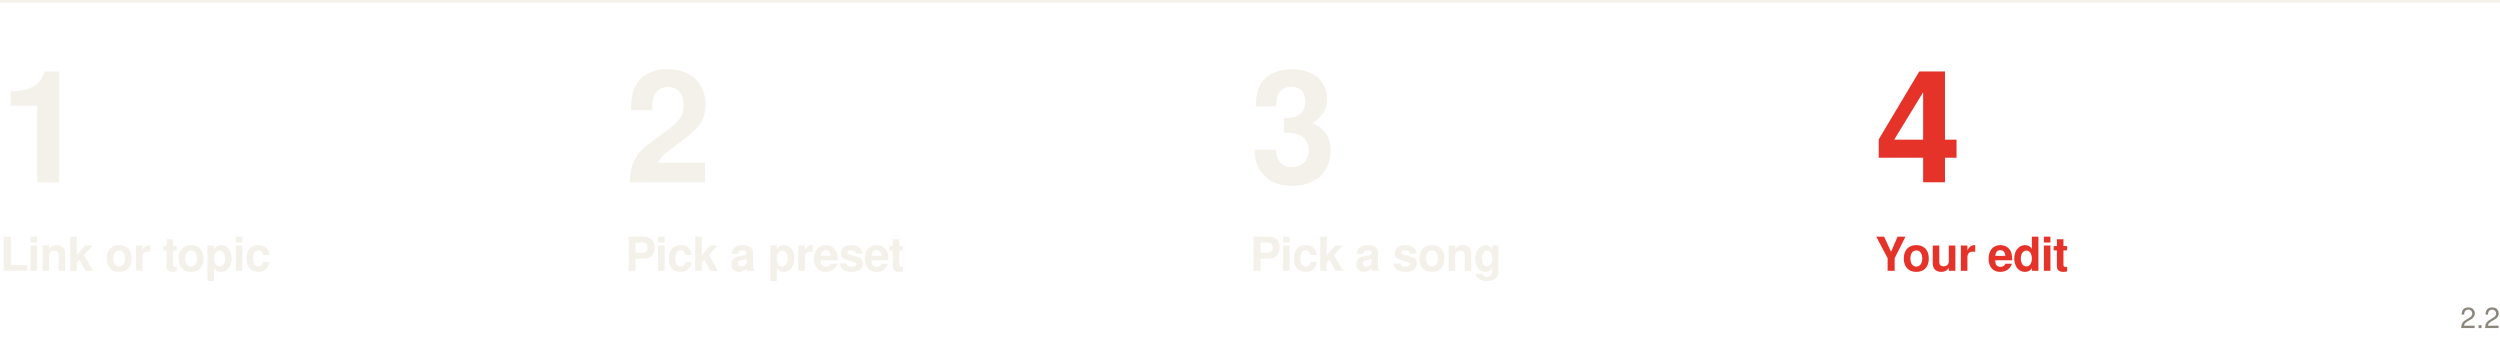
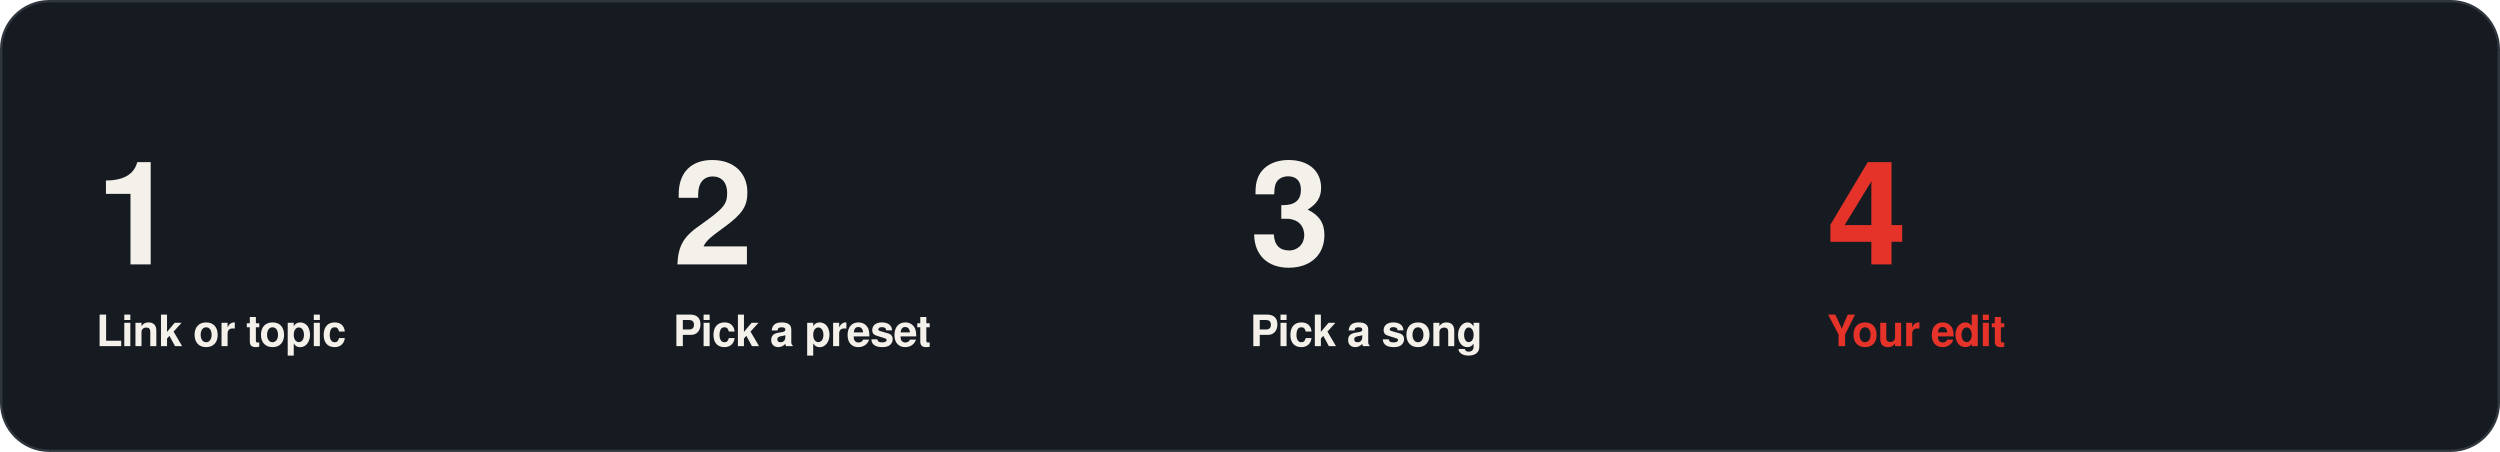
- <svg xmlns="http://www.w3.org/2000/svg" width="960" height="130" viewBox="0 0 960 130" role="img" aria-label="Link or topic, pick a preset, pick a song, your edit">
-   <line x1="0" y1="0.5" x2="960" y2="0.5" stroke="#F4F1EA" stroke-width="1" />
-   <text x="0" y="70" font-family="Helvetica Neue, Helvetica, Arial, Liberation Sans, sans-serif" font-weight="700" font-size="60" fill="#F4F1EA" text-anchor="start" letter-spacing="-3">1</text>
-   <text x="0" y="104" font-family="Helvetica Neue, Helvetica, Arial, Liberation Sans, sans-serif" font-weight="700" font-size="18" fill="#F4F1EA" text-anchor="start" letter-spacing="-0.3">Link or topic</text>
-   <text x="240" y="70" font-family="Helvetica Neue, Helvetica, Arial, Liberation Sans, sans-serif" font-weight="700" font-size="60" fill="#F4F1EA" text-anchor="start" letter-spacing="-3">2</text>
-   <text x="240" y="104" font-family="Helvetica Neue, Helvetica, Arial, Liberation Sans, sans-serif" font-weight="700" font-size="18" fill="#F4F1EA" text-anchor="start" letter-spacing="-0.3">Pick a preset</text>
-   <text x="480" y="70" font-family="Helvetica Neue, Helvetica, Arial, Liberation Sans, sans-serif" font-weight="700" font-size="60" fill="#F4F1EA" text-anchor="start" letter-spacing="-3">3</text>
-   <text x="480" y="104" font-family="Helvetica Neue, Helvetica, Arial, Liberation Sans, sans-serif" font-weight="700" font-size="18" fill="#F4F1EA" text-anchor="start" letter-spacing="-0.3">Pick a song</text>
-   <text x="720" y="70" font-family="Helvetica Neue, Helvetica, Arial, Liberation Sans, sans-serif" font-weight="700" font-size="60" fill="#E5332A" text-anchor="start" letter-spacing="-3">4</text>
-   <text x="720" y="104" font-family="Helvetica Neue, Helvetica, Arial, Liberation Sans, sans-serif" font-weight="700" font-size="18" fill="#E5332A" text-anchor="start" letter-spacing="-0.3">Your edit</text>
-   <text x="960" y="126" font-family="Helvetica Neue, Helvetica, Arial, Liberation Sans, sans-serif" font-weight="400" font-size="11" fill="#8C877C" text-anchor="end" letter-spacing="0">2.2</text>
+ <svg xmlns="http://www.w3.org/2000/svg" width="1040" height="188" viewBox="0 0 1040 188" role="img" aria-label="Link or topic, pick a preset, pick a song, your edit">
+   <rect x="0.5" y="0.5" width="1039" height="187" rx="20" fill="#161B22" stroke="#30363D" />
+   <g transform="translate(40,40)">
+     <text x="0" y="70" font-family="Helvetica Neue, Helvetica, Arial, Liberation Sans, sans-serif" font-weight="700" font-size="60" fill="#F4F1EA" text-anchor="start" letter-spacing="-3">1</text>
+     <text x="0" y="104" font-family="Helvetica Neue, Helvetica, Arial, Liberation Sans, sans-serif" font-weight="700" font-size="18" fill="#F4F1EA" text-anchor="start" letter-spacing="-0.3">Link or topic</text>
+     <text x="240" y="70" font-family="Helvetica Neue, Helvetica, Arial, Liberation Sans, sans-serif" font-weight="700" font-size="60" fill="#F4F1EA" text-anchor="start" letter-spacing="-3">2</text>
+     <text x="240" y="104" font-family="Helvetica Neue, Helvetica, Arial, Liberation Sans, sans-serif" font-weight="700" font-size="18" fill="#F4F1EA" text-anchor="start" letter-spacing="-0.3">Pick a preset</text>
+     <text x="480" y="70" font-family="Helvetica Neue, Helvetica, Arial, Liberation Sans, sans-serif" font-weight="700" font-size="60" fill="#F4F1EA" text-anchor="start" letter-spacing="-3">3</text>
+     <text x="480" y="104" font-family="Helvetica Neue, Helvetica, Arial, Liberation Sans, sans-serif" font-weight="700" font-size="18" fill="#F4F1EA" text-anchor="start" letter-spacing="-0.3">Pick a song</text>
+     <text x="720" y="70" font-family="Helvetica Neue, Helvetica, Arial, Liberation Sans, sans-serif" font-weight="700" font-size="60" fill="#E5332A" text-anchor="start" letter-spacing="-3">4</text>
+     <text x="720" y="104" font-family="Helvetica Neue, Helvetica, Arial, Liberation Sans, sans-serif" font-weight="700" font-size="18" fill="#E5332A" text-anchor="start" letter-spacing="-0.3">Your edit</text>
+   </g>
</svg>
